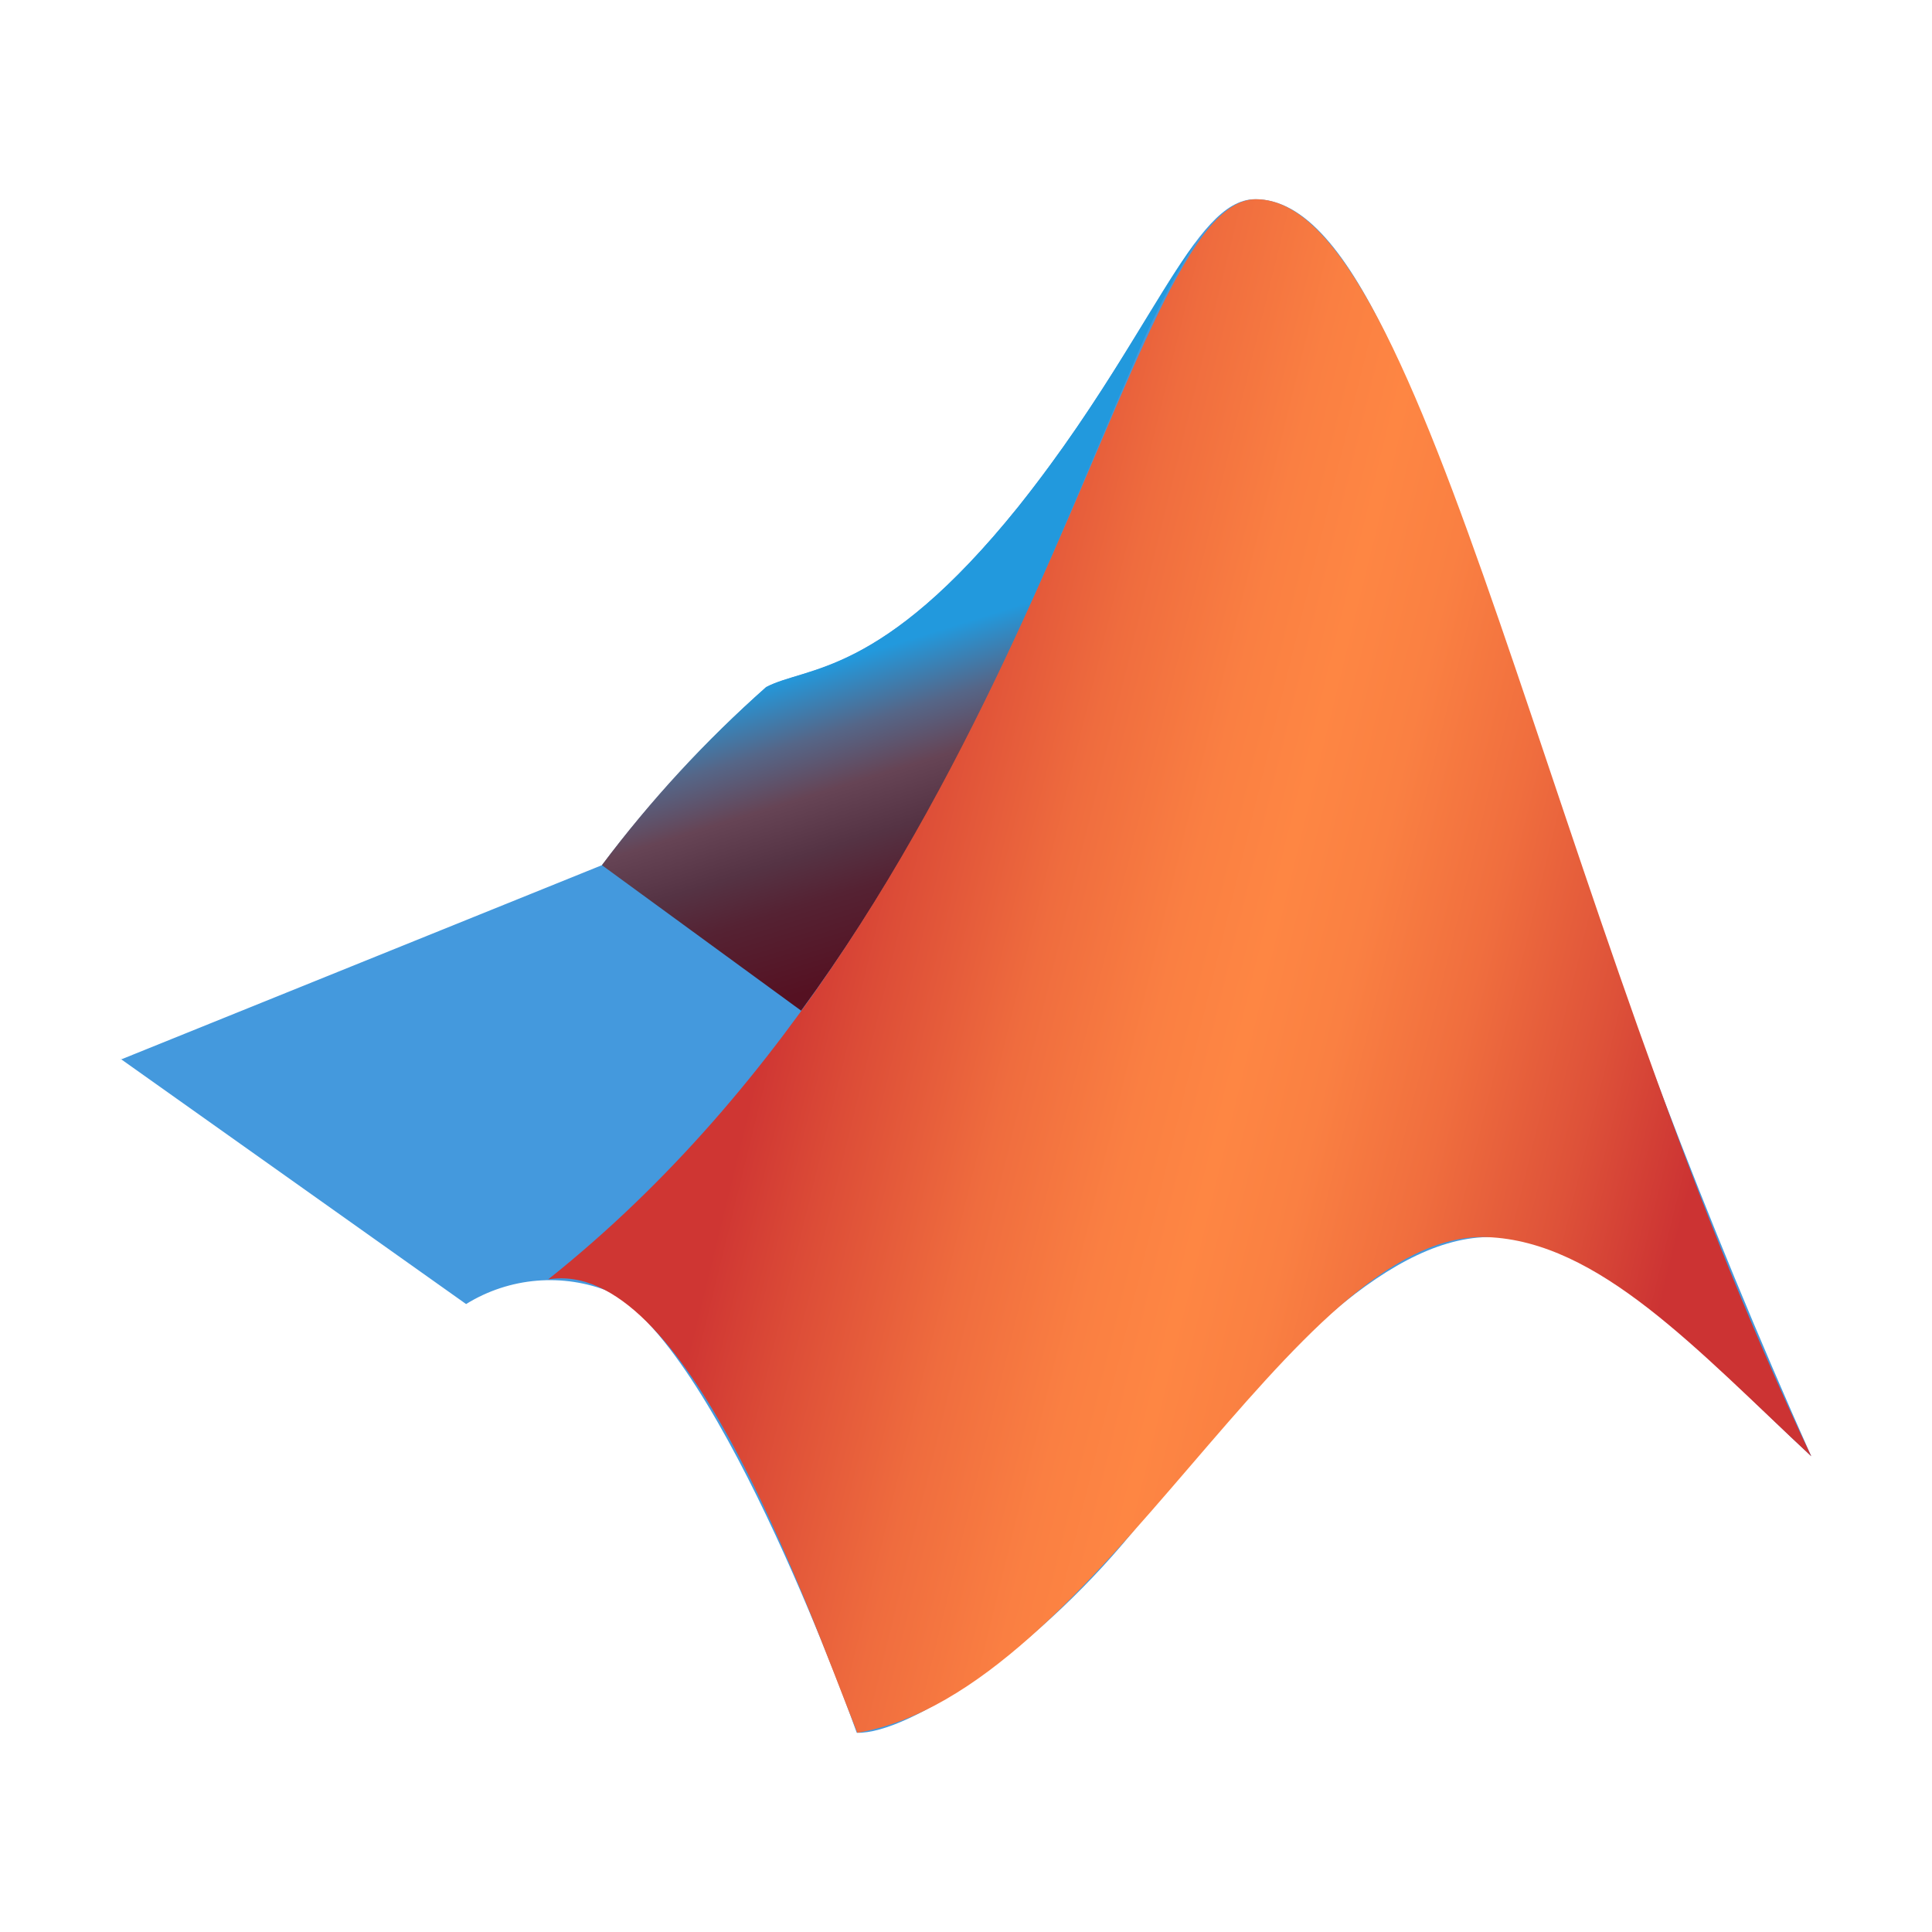
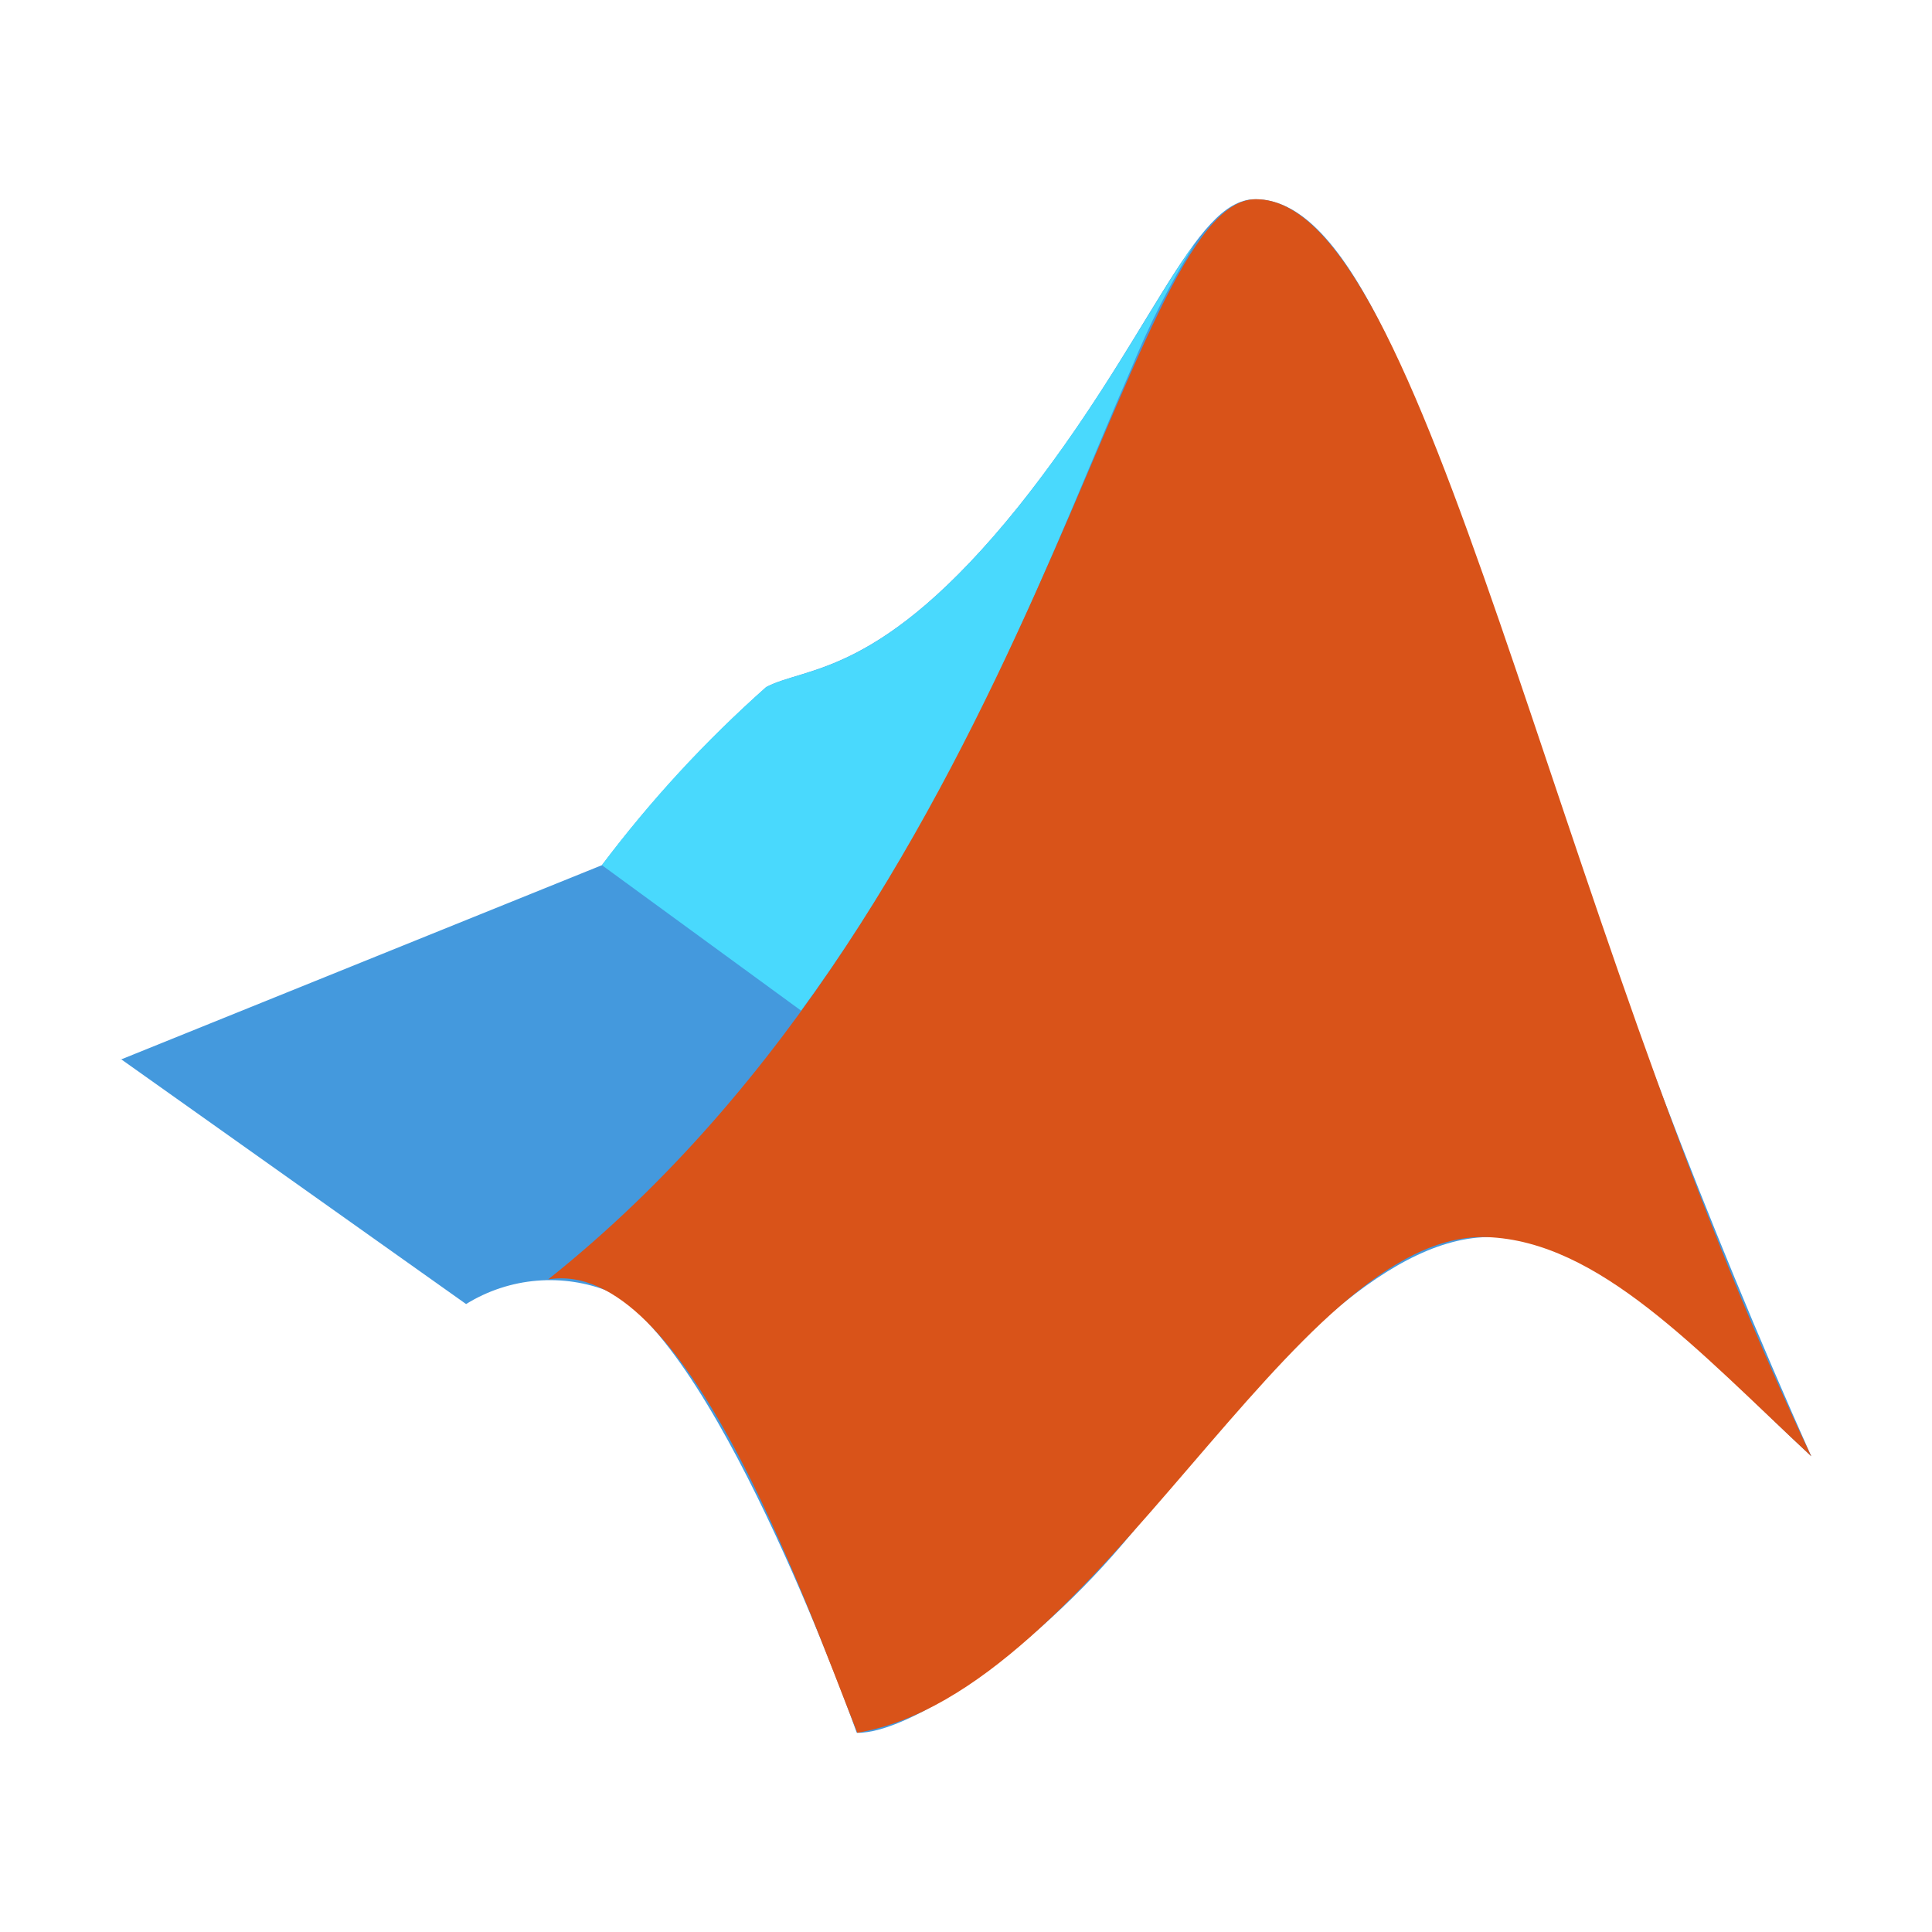
<svg xmlns="http://www.w3.org/2000/svg" viewBox="0 0 128 128">
-   <defs>
-     <linearGradient id="matlab-original-a" gradientUnits="userSpaceOnUse" x1="16.803" y1="16.631" x2="15.013" y2="22.411" gradientTransform="matrix(4 0 0 -4 0 128)">
-       <stop offset="0" stop-color="#512" />
-       <stop offset=".23" stop-color="#523" />
-       <stop offset=".36" stop-color="#534" />
-       <stop offset=".51" stop-color="#645" />
-       <stop offset=".66" stop-color="#568" />
-       <stop offset=".84" stop-color="#29d" />
-     </linearGradient>
-     <linearGradient id="matlab-original-b" gradientUnits="userSpaceOnUse" x1="29.71" y1="18.983" x2="11.71" y2="14.563" gradientTransform="scale(4)">
-       <stop offset=".081" stop-color="#c33" />
-       <stop offset=".189" stop-color="#de5239" />
-       <stop offset=".313" stop-color="#f06e3e" />
-       <stop offset=".421" stop-color="#fa8042" />
-       <stop offset=".5" stop-color="#fe8643" />
-       <stop offset=".58" stop-color="#fa7f42" />
-       <stop offset=".696" stop-color="#ef6c3e" />
-       <stop offset=".833" stop-color="#dc4c37" />
-       <stop offset=".916" stop-color="#cf3633" />
-     </linearGradient>
-   </defs>
  <path d="M8 70.2l31.879-12.88a82.62 82.62 0 0110.883-11.8c2.636-1.399 7.597-.641 16.68-11.918 8.796-11 11.597-20.403 15.718-20.403 6.52 0 11.32 14.082 18.602 35.403A461.75 461.75 0 00120 96.48c-7.602-7.082-14.078-14.718-21.48-14.52-6.88.161-14.52 8.321-22.88 18.802C69 109.16 60.2 114.922 56.763 114.8c0 0-8.883-25.121-16.32-29.2a10.563 10.563 0 00-9.563.797L8 70.16zm0 0" fill="#49d" />
-   <path d="M79.2 16.078c-2.68 3.602-5.92 10.203-11.76 17.524-9.082 11.277-14 10.52-16.68 11.918a78.673 78.673 0 00-10.882 11.8l13.2 9.64C64.28 51.68 70.28 35.122 74.96 24.399a54.649 54.649 0 014.238-8.32zm0 0" fill="url(#matlab-original-a)" />
-   <path d="M83.2 13.2c-8.72 0-14.68 45.921-46.88 71.562 9.04-1.48 16.88 20.957 20.48 30.039 16-2.723 28.802-33.32 41.72-32.84 7.402.277 13.878 7.437 21.48 14.52C102.64 60 94.52 13.198 83.2 13.198zm0 0" fill="url(#matlab-original-b)" />
+   <path d="M79.2 16.078c-2.68 3.602-5.92 10.203-11.76 17.524-9.082 11.277-14 10.52-16.68 11.918a78.673 78.673 0 00-10.882 11.8l13.2 9.64C64.28 51.68 70.28 35.122 74.96 24.399a54.649 54.649 0 014.238-8.32zm0 0" fill="#49D9FD" />
+   <path d="M83.2 13.2c-8.72 0-14.68 45.921-46.88 71.562 9.04-1.48 16.88 20.957 20.48 30.039 16-2.723 28.802-33.32 41.72-32.84 7.402.277 13.878 7.437 21.48 14.52C102.64 60 94.52 13.198 83.2 13.198zm0 0" fill="#D95319" />
</svg>
